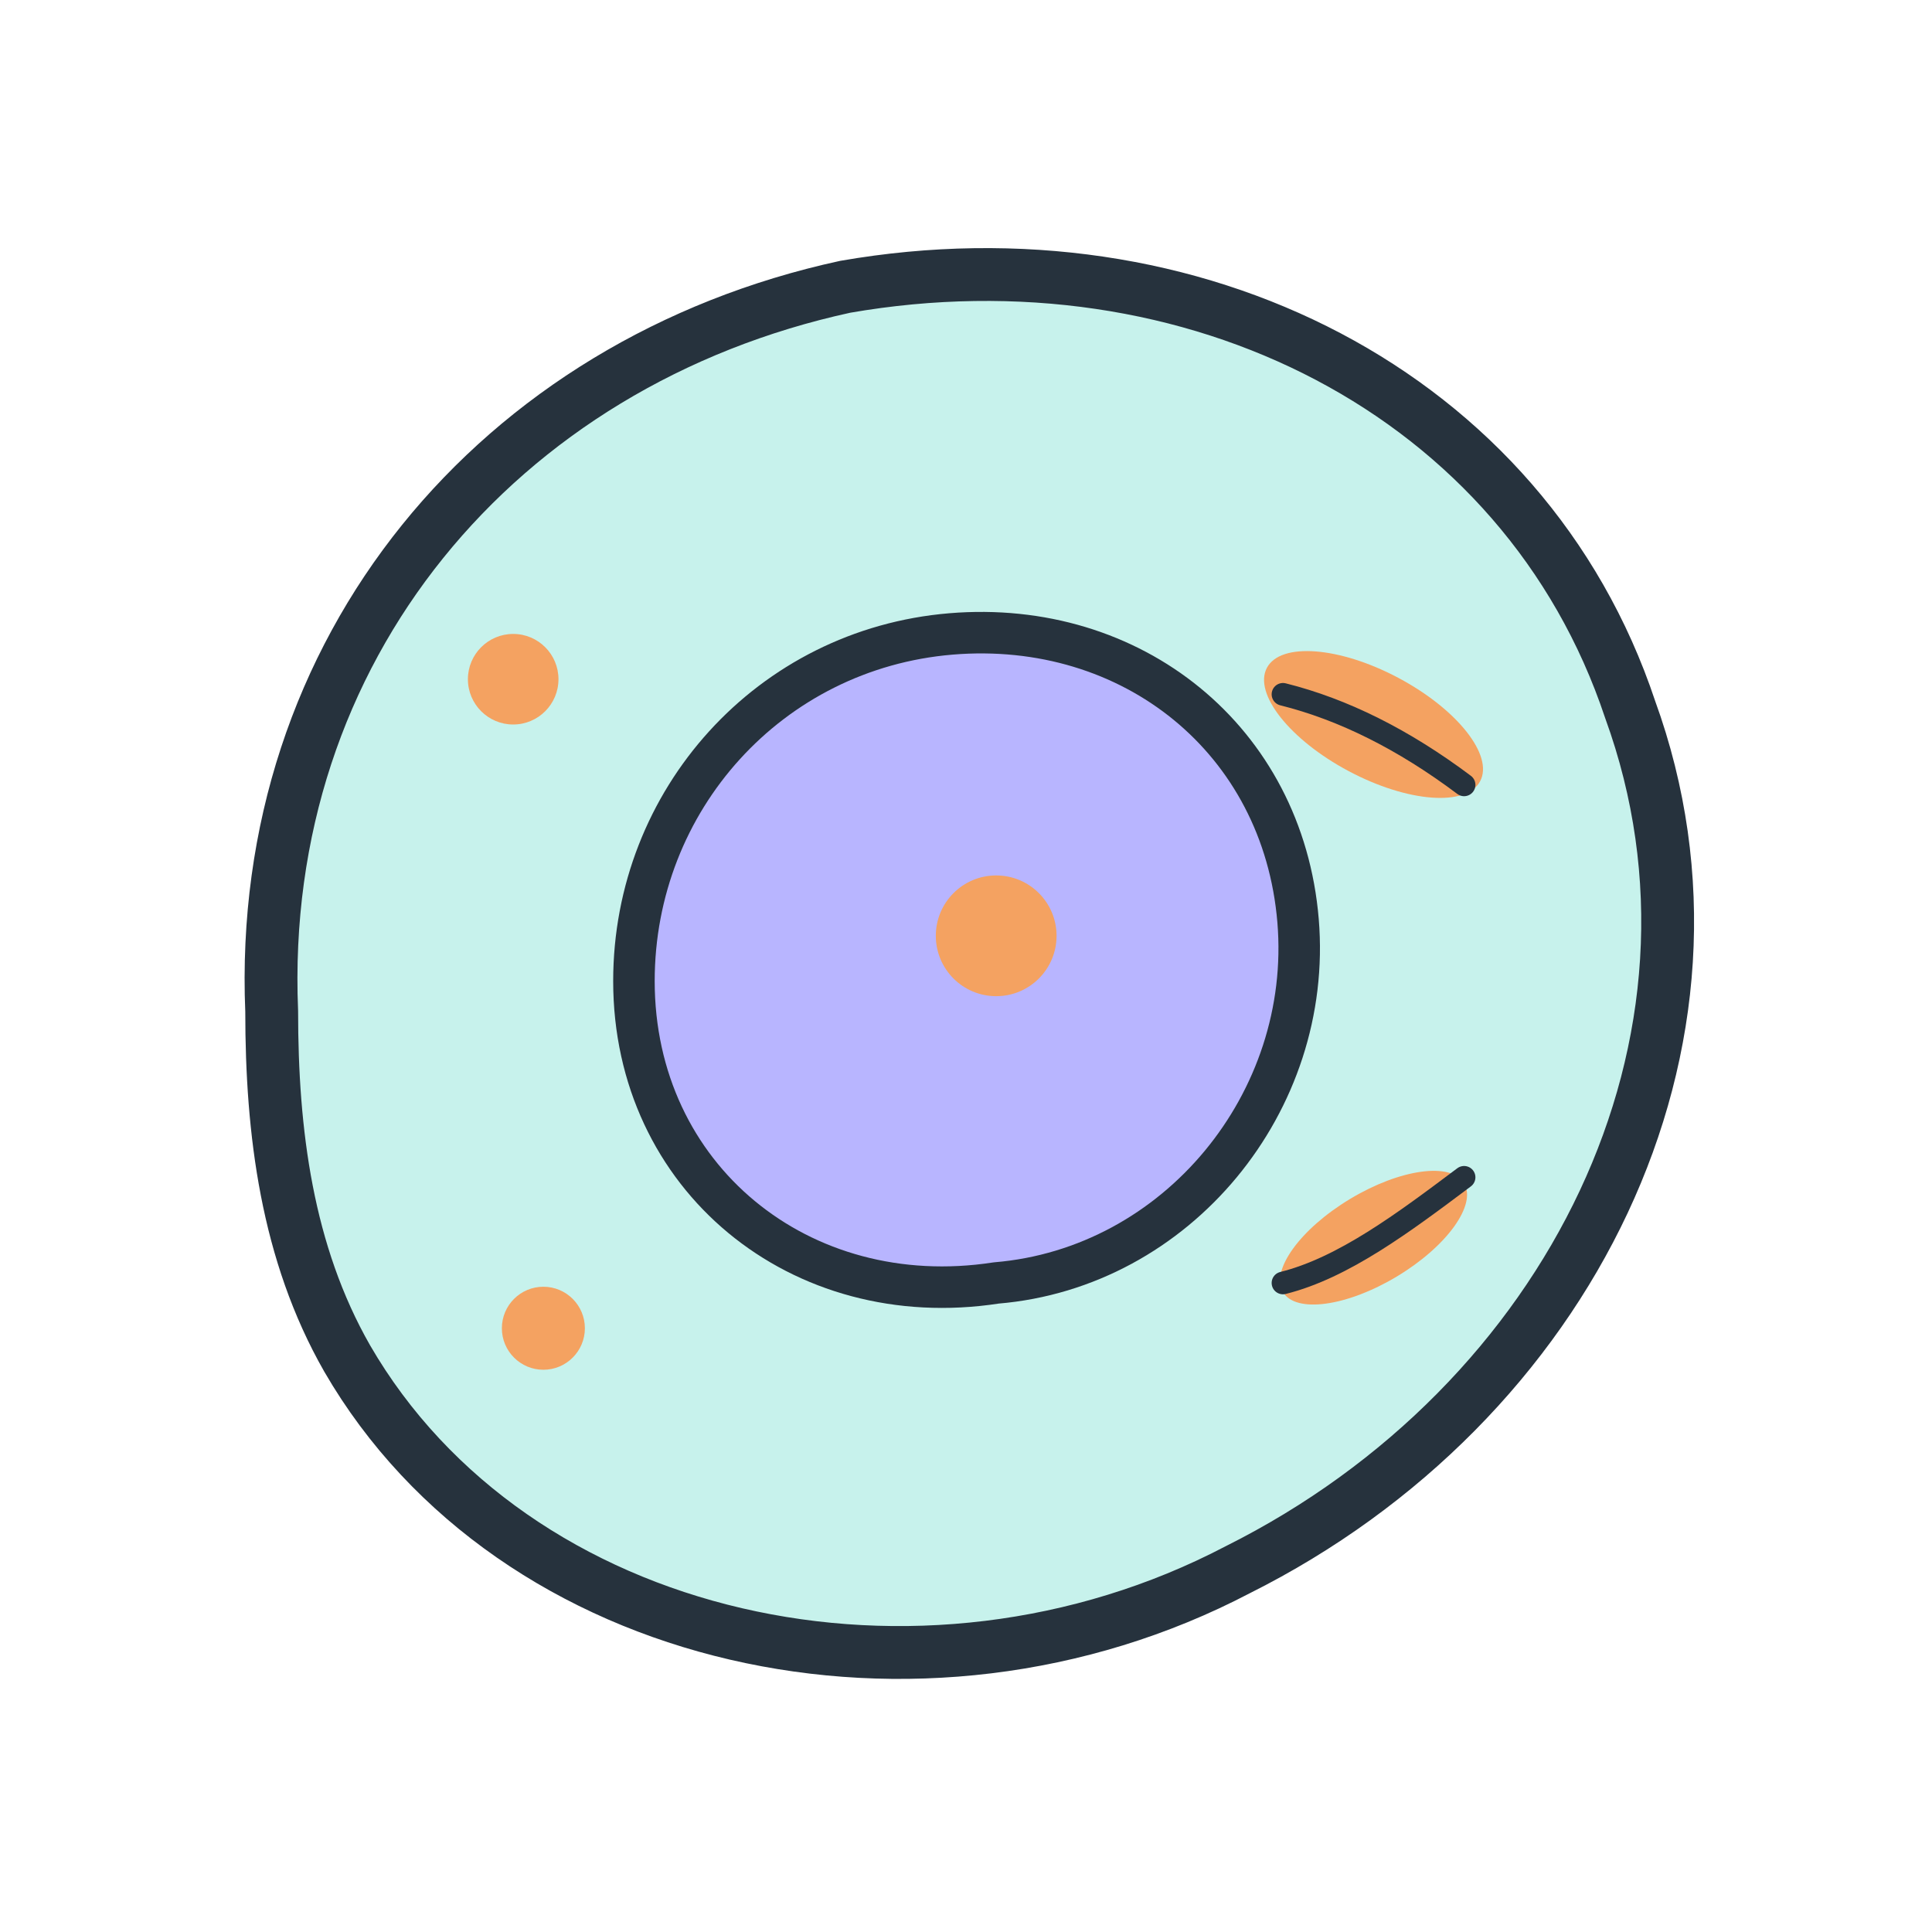
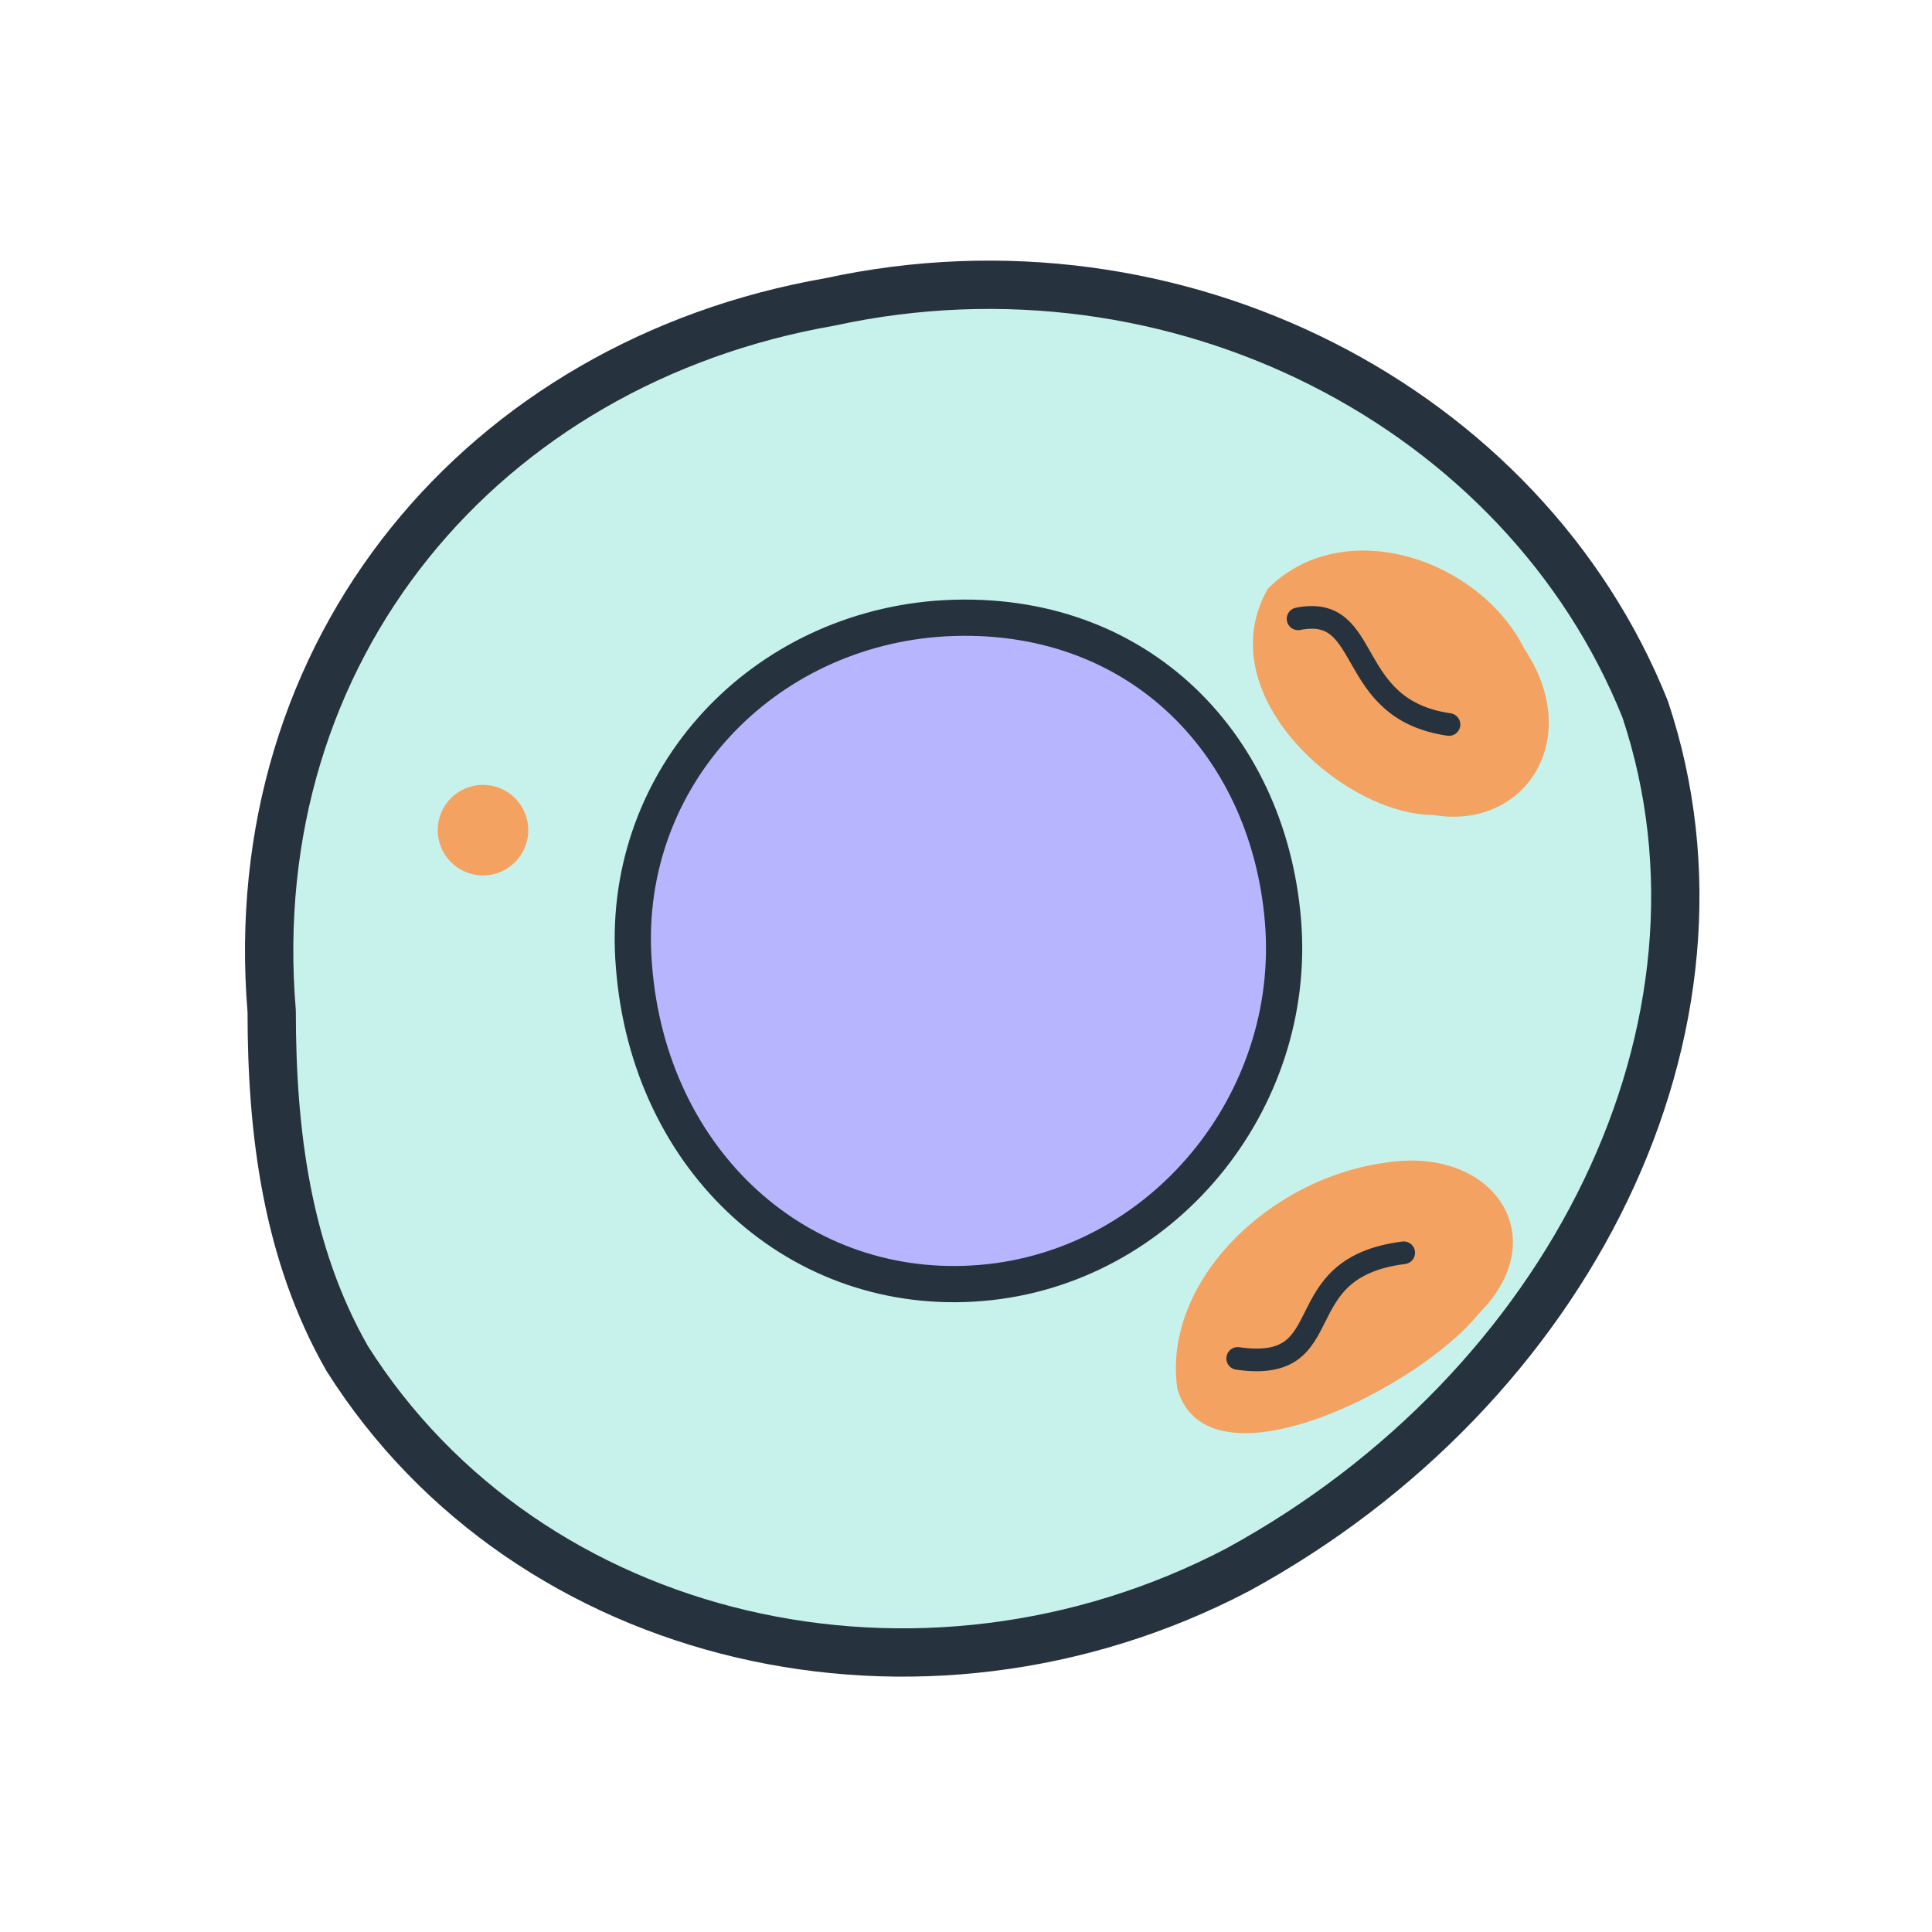
<svg xmlns="http://www.w3.org/2000/svg" viewBox="0 0 128 128" role="img" aria-labelledby="title desc">
-   <path data-region="cytoplasm" fill="#C7F2EC" d="M18 67c-1-24 15-43 38-48 23-4 45 7 52 28 8 22-4 46-26 57-21 11-48 5-59-14-4-7-5-15-5-23z" />
-   <path data-region="nucleus" fill="#B8B5FF" d="M42 65c0-12 9-22 21-23 12-1 22 7 23 19 1 12-8 23-20 24-13 2-24-7-24-20z" />
+   <path data-region="cytoplasm" fill="#C7F2EC" d="M18 67C16 43 32 24 55 20C78 15 101 27 109 47C116 68 104 92 82 104C61 115 35 109 23 90C19 83 18 75 18 67Z" />
+   <path data-region="nucleus" fill="#B8B5FF" d="M42 64C41 52 50 42 62 41C75 40 84 49 85 61C86 73 77 84 65 85C53 86 43 77 42 64Z" />
  <g data-region="accent" fill="#F4A261">
-     <circle cx="66" cy="62" r="4" />
-     <ellipse cx="91" cy="48" rx="8" ry="3.5" transform="rotate(28 91 48)" />
-     <ellipse cx="91" cy="82" rx="7" ry="3" transform="rotate(-31 91 82)" />
-     <circle cx="34" cy="45" r="3" />
-     <circle cx="36" cy="88" r="2.75" />
+     <path d="M84 39C89 34 98 37 101 43C105 49 101 55 95 54C89 54 80 46 84 39Z" />
+     <path d="M78 92C77 85 84 78 92 77C99 76 103 82 98 87C94 92 80 99 78 92Z" />
+     <circle cx="32" cy="55" r="3" />
  </g>
  <g data-region="outline" fill="none" stroke="#26323D" stroke-linecap="round" stroke-linejoin="round">
-     <path d="M18 67c-1-24 15-43 38-48 23-4 45 7 52 28 8 22-4 46-26 57-21 11-48 5-59-14-4-7-5-15-5-23z" stroke-width="3.5" />
-     <path d="M42 65c0-12 9-22 21-23 12-1 22 7 23 19 1 12-8 23-20 24-13 2-24-7-24-20z" stroke-width="2.75" />
-     <path d="M85 46c4 1 8 3 12 6M85 85c4-1 8-4 12-7" stroke-width="1.5" />
+     <path d="M18 67C16 43 32 24 55 20C78 15 101 27 109 47C116 68 104 92 82 104C61 115 35 109 23 90C19 83 18 75 18 67Z" stroke-width="3.2" />
+     <path d="M42 64C41 52 50 42 62 41C75 40 84 49 85 61C86 73 77 84 65 85C53 86 43 77 42 64Z" stroke-width="2.4" />
+     <path d="M86 41C91 40 89 47 96 48M82 90C89 91 85 84 93 83" stroke-width="1.5" />
  </g>
</svg>
